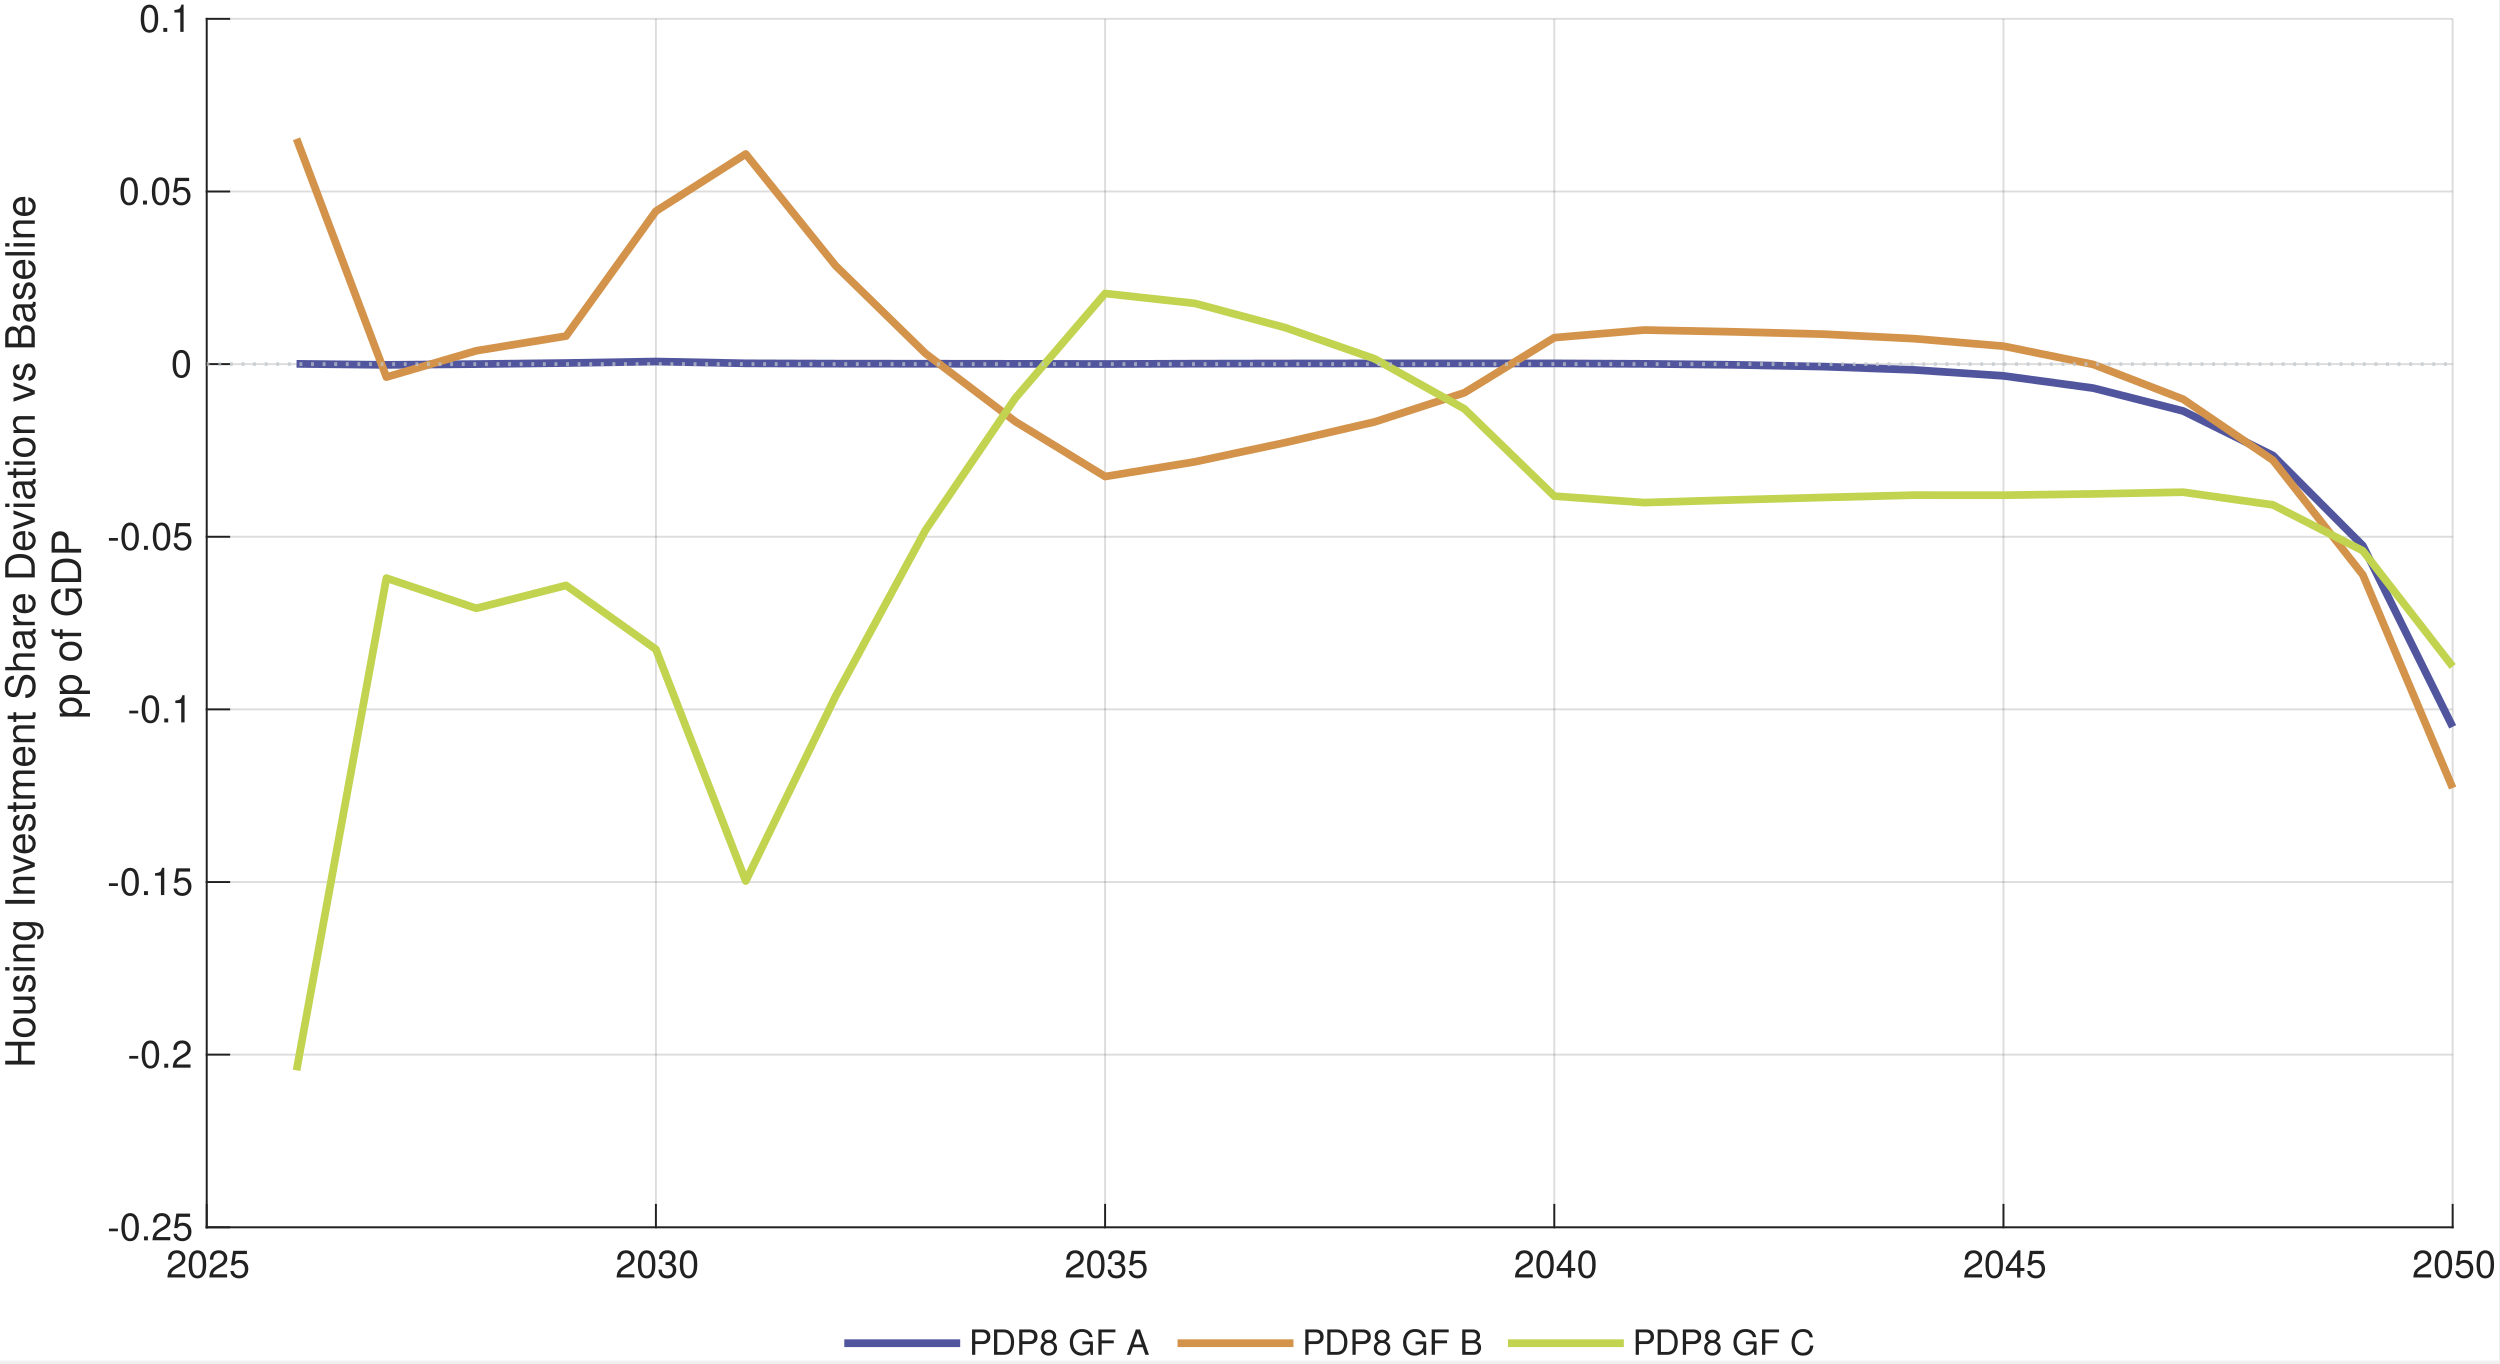
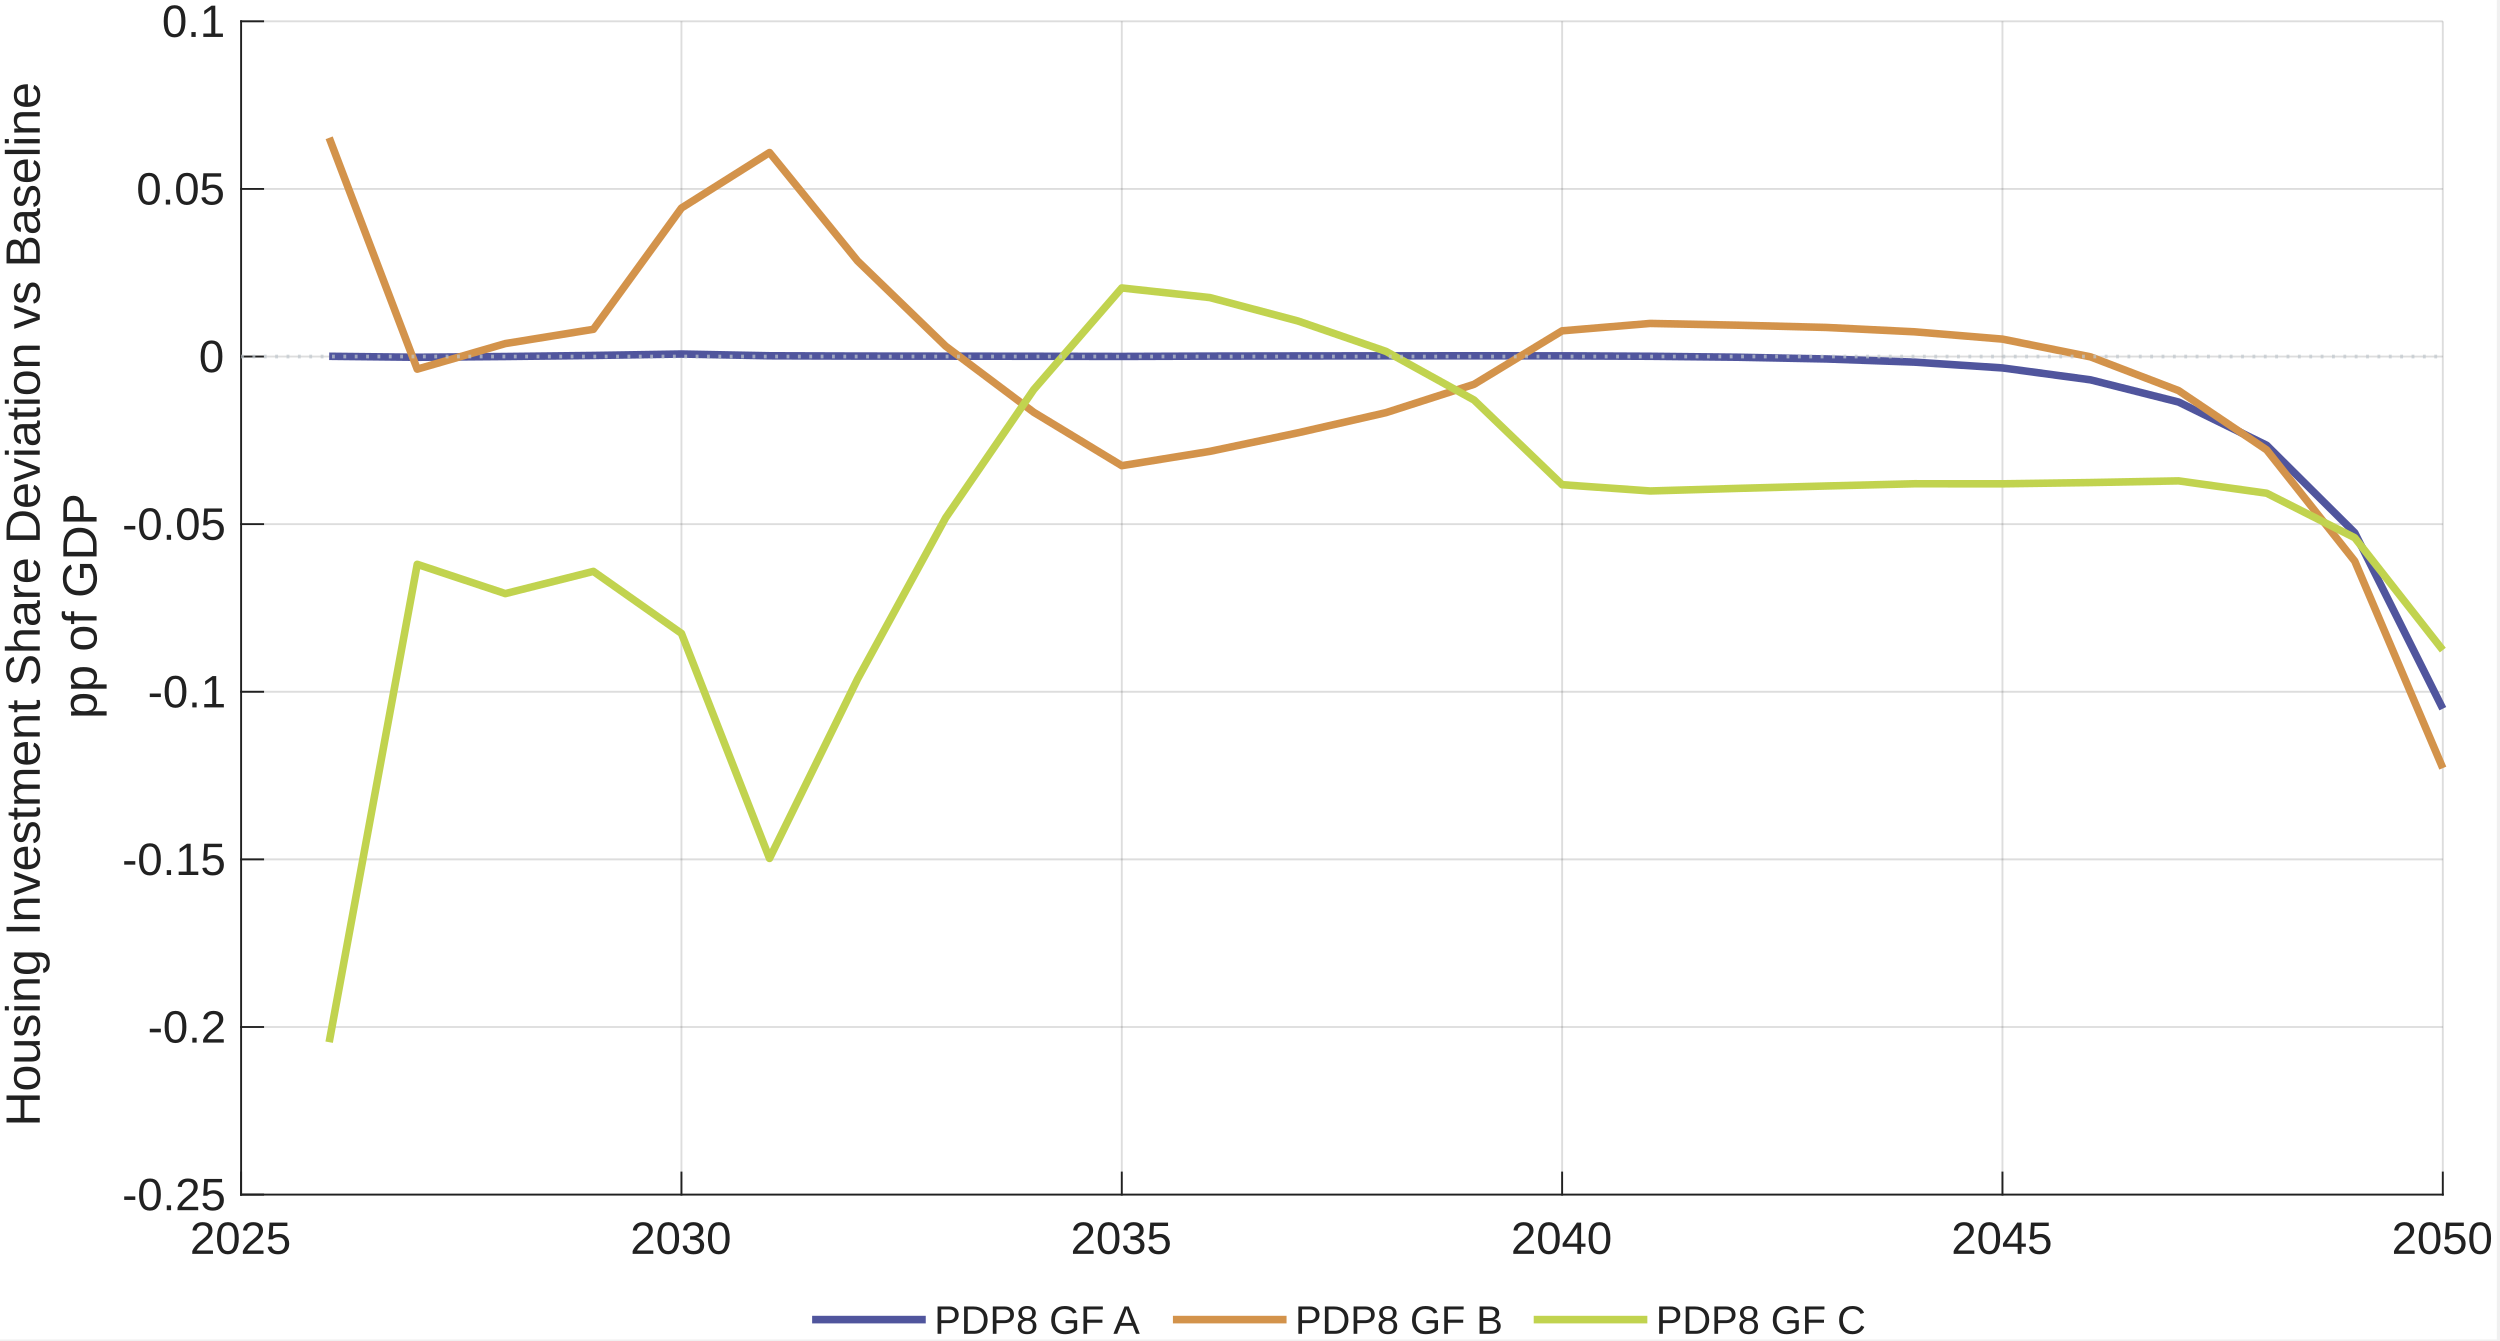
- <svg xmlns="http://www.w3.org/2000/svg" width="228.247mm" height="124.531mm" viewBox="0 0 647 353" version="1.2" baseProfile="tiny">
+ <svg xmlns="http://www.w3.org/2000/svg" width="232.833mm" height="124.883mm" viewBox="0 0 660 354" version="1.2" baseProfile="tiny">
  <defs>
</defs>
  <g fill="none" stroke="black" stroke-width="1" fill-rule="evenodd" stroke-linecap="square" stroke-linejoin="bevel">
-     <g fill="#ffffff" fill-opacity="1" stroke="none" transform="matrix(0.75,0,0,0.75,-44.0012,-23.625)" font-family="MS Shell Dlg 2" font-size="8.25" font-weight="400" font-style="normal">
-       <path vector-effect="none" fill-rule="evenodd" d="M57,30 L921,30 L921,501 L57,501 L57,30" />
+     <g fill="#ffffff" fill-opacity="1" stroke="none" transform="matrix(0.75,0,0,0.75,-33.8497,-22.875)" font-family="MS Shell Dlg 2" font-size="8.25" font-weight="400" font-style="normal">
+       <path vector-effect="none" fill-rule="evenodd" d="M44,29 L924,29 L924,502 L44,502 L44,29" />
    </g>
-     <g fill="#ffffff" fill-opacity="1" stroke="none" transform="matrix(7.5e-05,0,0,7.5e-05,-44.0012,-23.625)" font-family="MS Shell Dlg 2" font-size="8.25" font-weight="400" font-style="normal">
-       <path vector-effect="none" fill-rule="evenodd" d="M1.3e+06,380000 L1.3e+06,4.55e+06 L9.05e+06,4.55e+06 L9.05e+06,380000 L1.3e+06,380000" />
+     <g fill="#ffffff" fill-opacity="1" stroke="none" transform="matrix(7.5e-05,0,0,7.5e-05,-33.8497,-22.875)" font-family="MS Shell Dlg 2" font-size="8.25" font-weight="400" font-style="normal">
+       <path vector-effect="none" fill-rule="evenodd" d="M1.3e+06,380000 L1.3e+06,4.51e+06 L9.05e+06,4.51e+06 L9.05e+06,380000 L1.3e+06,380000" />
    </g>
-     <g fill="#212121" fill-opacity="0.149" stroke="#212121" stroke-opacity="0.149" stroke-width="0.667" stroke-linecap="butt" stroke-linejoin="round" transform="matrix(0.75,0,0,0.75,-44.0012,-23.625)" font-family="MS Shell Dlg 2" font-size="8.25" font-weight="400" font-style="normal">
-       <polyline fill="none" vector-effect="none" points="130,38 130,455 " />
-       <polyline fill="none" vector-effect="none" points="285,38 285,455 " />
-       <polyline fill="none" vector-effect="none" points="440,38 440,455 " />
-       <polyline fill="none" vector-effect="none" points="595,38 595,455 " />
-       <polyline fill="none" vector-effect="none" points="750,38 750,455 " />
-       <polyline fill="none" vector-effect="none" points="905,38 905,455 " />
-       <polyline fill="none" vector-effect="none" points="130,455 905,455 " />
-       <polyline fill="none" vector-effect="none" points="130,395.429 905,395.429 " />
-       <polyline fill="none" vector-effect="none" points="130,335.857 905,335.857 " />
-       <polyline fill="none" vector-effect="none" points="130,276.286 905,276.286 " />
-       <polyline fill="none" vector-effect="none" points="130,216.714 905,216.714 " />
-       <polyline fill="none" vector-effect="none" points="130,157.143 905,157.143 " />
-       <polyline fill="none" vector-effect="none" points="130,97.571 905,97.571 " />
+     <g fill="#212121" fill-opacity="0.149" stroke="#212121" stroke-opacity="0.149" stroke-width="0.667" stroke-linecap="butt" stroke-linejoin="round" transform="matrix(0.75,0,0,0.75,-33.8497,-22.875)" font-family="MS Shell Dlg 2" font-size="8.25" font-weight="400" font-style="normal">
+       <polyline fill="none" vector-effect="none" points="130,38 130,451 " />
+       <polyline fill="none" vector-effect="none" points="285,38 285,451 " />
+       <polyline fill="none" vector-effect="none" points="440,38 440,451 " />
+       <polyline fill="none" vector-effect="none" points="595,38 595,451 " />
+       <polyline fill="none" vector-effect="none" points="750,38 750,451 " />
+       <polyline fill="none" vector-effect="none" points="905,38 905,451 " />
+       <polyline fill="none" vector-effect="none" points="130,451 905,451 " />
+       <polyline fill="none" vector-effect="none" points="130,392 905,392 " />
+       <polyline fill="none" vector-effect="none" points="130,333 905,333 " />
+       <polyline fill="none" vector-effect="none" points="130,274 905,274 " />
+       <polyline fill="none" vector-effect="none" points="130,215 905,215 " />
+       <polyline fill="none" vector-effect="none" points="130,156 905,156 " />
+       <polyline fill="none" vector-effect="none" points="130,97 905,97 " />
      <polyline fill="none" vector-effect="none" points="130,38 905,38 " />
    </g>
-     <g fill="#212121" fill-opacity="1" stroke="#212121" stroke-opacity="1" stroke-width="0.667" stroke-linecap="square" stroke-linejoin="round" transform="matrix(0.75,0,0,0.75,-44.0012,-23.625)" font-family="MS Shell Dlg 2" font-size="8.25" font-weight="400" font-style="normal">
-       <polyline fill="none" vector-effect="none" points="130,455 905,455 " />
-       <polyline fill="none" vector-effect="none" points="130,455 130,447.25 " />
-       <polyline fill="none" vector-effect="none" points="285,455 285,447.25 " />
-       <polyline fill="none" vector-effect="none" points="440,455 440,447.25 " />
-       <polyline fill="none" vector-effect="none" points="595,455 595,447.25 " />
-       <polyline fill="none" vector-effect="none" points="750,455 750,447.25 " />
-       <polyline fill="none" vector-effect="none" points="905,455 905,447.25 " />
+     <g fill="#212121" fill-opacity="1" stroke="#212121" stroke-opacity="1" stroke-width="0.667" stroke-linecap="square" stroke-linejoin="round" transform="matrix(0.75,0,0,0.75,-33.8497,-22.875)" font-family="MS Shell Dlg 2" font-size="8.25" font-weight="400" font-style="normal">
+       <polyline fill="none" vector-effect="none" points="130,451 905,451 " />
+       <polyline fill="none" vector-effect="none" points="130,451 130,443.25 " />
+       <polyline fill="none" vector-effect="none" points="285,451 285,443.25 " />
+       <polyline fill="none" vector-effect="none" points="440,451 440,443.25 " />
+       <polyline fill="none" vector-effect="none" points="595,451 595,443.25 " />
+       <polyline fill="none" vector-effect="none" points="750,451 750,443.25 " />
+       <polyline fill="none" vector-effect="none" points="905,451 905,443.25 " />
    </g>
-     <g fill="#212121" fill-opacity="1" stroke="#212121" stroke-opacity="1" stroke-width="1" stroke-linecap="square" stroke-linejoin="bevel" transform="matrix(0.75,0,0,0.75,42.9988,330.625)" font-family="Helvetica" font-size="13" font-weight="400" font-style="normal">
-       <text fill="#212121" fill-opacity="1" stroke="none" xml:space="preserve" x="0" y="0" font-family="Helvetica" font-size="13" font-weight="400" font-style="normal">2025</text>
+     <g fill="#212121" fill-opacity="1" stroke="#212121" stroke-opacity="1" stroke-width="1" stroke-linecap="square" stroke-linejoin="bevel" transform="matrix(0.75,0,0,0.75,50.1503,331.025)" font-family="Arial" font-size="16" font-weight="400" font-style="normal">
+       <text fill="#212121" fill-opacity="1" stroke="none" xml:space="preserve" x="0" y="0" font-family="Arial" font-size="16" font-weight="400" font-style="normal">2025</text>
    </g>
-     <g fill="#212121" fill-opacity="1" stroke="#212121" stroke-opacity="1" stroke-width="1" stroke-linecap="square" stroke-linejoin="bevel" transform="matrix(0.75,0,0,0.75,159.249,330.625)" font-family="Helvetica" font-size="13" font-weight="400" font-style="normal">
-       <text fill="#212121" fill-opacity="1" stroke="none" xml:space="preserve" x="0" y="0" font-family="Helvetica" font-size="13" font-weight="400" font-style="normal">2030</text>
+     <g fill="#212121" fill-opacity="1" stroke="#212121" stroke-opacity="1" stroke-width="1" stroke-linecap="square" stroke-linejoin="bevel" transform="matrix(0.75,0,0,0.75,166.4,331.025)" font-family="Arial" font-size="16" font-weight="400" font-style="normal">
+       <text fill="#212121" fill-opacity="1" stroke="none" xml:space="preserve" x="0" y="0" font-family="Arial" font-size="16" font-weight="400" font-style="normal">2030</text>
    </g>
-     <g fill="#212121" fill-opacity="1" stroke="#212121" stroke-opacity="1" stroke-width="1" stroke-linecap="square" stroke-linejoin="bevel" transform="matrix(0.75,0,0,0.75,275.499,330.625)" font-family="Helvetica" font-size="13" font-weight="400" font-style="normal">
-       <text fill="#212121" fill-opacity="1" stroke="none" xml:space="preserve" x="0" y="0" font-family="Helvetica" font-size="13" font-weight="400" font-style="normal">2035</text>
+     <g fill="#212121" fill-opacity="1" stroke="#212121" stroke-opacity="1" stroke-width="1" stroke-linecap="square" stroke-linejoin="bevel" transform="matrix(0.75,0,0,0.75,282.65,331.025)" font-family="Arial" font-size="16" font-weight="400" font-style="normal">
+       <text fill="#212121" fill-opacity="1" stroke="none" xml:space="preserve" x="0" y="0" font-family="Arial" font-size="16" font-weight="400" font-style="normal">2035</text>
    </g>
-     <g fill="#212121" fill-opacity="1" stroke="#212121" stroke-opacity="1" stroke-width="1" stroke-linecap="square" stroke-linejoin="bevel" transform="matrix(0.75,0,0,0.75,391.749,330.625)" font-family="Helvetica" font-size="13" font-weight="400" font-style="normal">
-       <text fill="#212121" fill-opacity="1" stroke="none" xml:space="preserve" x="0" y="0" font-family="Helvetica" font-size="13" font-weight="400" font-style="normal">2040</text>
+     <g fill="#212121" fill-opacity="1" stroke="#212121" stroke-opacity="1" stroke-width="1" stroke-linecap="square" stroke-linejoin="bevel" transform="matrix(0.75,0,0,0.75,398.9,331.025)" font-family="Arial" font-size="16" font-weight="400" font-style="normal">
+       <text fill="#212121" fill-opacity="1" stroke="none" xml:space="preserve" x="0" y="0" font-family="Arial" font-size="16" font-weight="400" font-style="normal">2040</text>
    </g>
-     <g fill="#212121" fill-opacity="1" stroke="#212121" stroke-opacity="1" stroke-width="1" stroke-linecap="square" stroke-linejoin="bevel" transform="matrix(0.75,0,0,0.75,507.999,330.625)" font-family="Helvetica" font-size="13" font-weight="400" font-style="normal">
-       <text fill="#212121" fill-opacity="1" stroke="none" xml:space="preserve" x="0" y="0" font-family="Helvetica" font-size="13" font-weight="400" font-style="normal">2045</text>
+     <g fill="#212121" fill-opacity="1" stroke="#212121" stroke-opacity="1" stroke-width="1" stroke-linecap="square" stroke-linejoin="bevel" transform="matrix(0.75,0,0,0.75,515.15,331.025)" font-family="Arial" font-size="16" font-weight="400" font-style="normal">
+       <text fill="#212121" fill-opacity="1" stroke="none" xml:space="preserve" x="0" y="0" font-family="Arial" font-size="16" font-weight="400" font-style="normal">2045</text>
    </g>
-     <g fill="#212121" fill-opacity="1" stroke="#212121" stroke-opacity="1" stroke-width="1" stroke-linecap="square" stroke-linejoin="bevel" transform="matrix(0.75,0,0,0.75,624.249,330.625)" font-family="Helvetica" font-size="13" font-weight="400" font-style="normal">
-       <text fill="#212121" fill-opacity="1" stroke="none" xml:space="preserve" x="0" y="0" font-family="Helvetica" font-size="13" font-weight="400" font-style="normal">2050</text>
+     <g fill="#212121" fill-opacity="1" stroke="#212121" stroke-opacity="1" stroke-width="1" stroke-linecap="square" stroke-linejoin="bevel" transform="matrix(0.75,0,0,0.75,631.4,331.025)" font-family="Arial" font-size="16" font-weight="400" font-style="normal">
+       <text fill="#212121" fill-opacity="1" stroke="none" xml:space="preserve" x="0" y="0" font-family="Arial" font-size="16" font-weight="400" font-style="normal">2050</text>
    </g>
-     <g fill="#212121" fill-opacity="1" stroke="#212121" stroke-opacity="1" stroke-width="1" stroke-linecap="square" stroke-linejoin="bevel" transform="matrix(0,-0.75,0.75,0,9.00001,276.375)" font-family="Helvetica" font-size="14" font-weight="400" font-style="normal">
-       <text fill="#212121" fill-opacity="1" stroke="none" xml:space="preserve" x="0" y="0" font-family="Helvetica" font-size="14" font-weight="400" font-style="normal">Housing Investment Share Deviation vs Baseline</text>
+     <g fill="#212121" fill-opacity="1" stroke="#212121" stroke-opacity="1" stroke-width="1" stroke-linecap="square" stroke-linejoin="bevel" transform="matrix(0,-0.75,0.75,0,10.5,297.375)" font-family="Arial" font-size="17" font-weight="400" font-style="normal">
+       <text fill="#212121" fill-opacity="1" stroke="none" xml:space="preserve" x="0" y="0" font-family="Arial" font-size="17" font-weight="400" font-style="normal">Housing Investment Share Deviation vs Baseline</text>
    </g>
-     <g fill="#212121" fill-opacity="1" stroke="#212121" stroke-opacity="1" stroke-width="1" stroke-linecap="square" stroke-linejoin="bevel" transform="matrix(0,-0.75,0.75,0,21,186)" font-family="Helvetica" font-size="14" font-weight="400" font-style="normal">
-       <text fill="#212121" fill-opacity="1" stroke="none" xml:space="preserve" x="0" y="0" font-family="Helvetica" font-size="14" font-weight="400" font-style="normal">pp of GDP</text>
+     <g fill="#212121" fill-opacity="1" stroke="#212121" stroke-opacity="1" stroke-width="1" stroke-linecap="square" stroke-linejoin="bevel" transform="matrix(0,-0.75,0.75,0,25.5,189.75)" font-family="Arial" font-size="17" font-weight="400" font-style="normal">
+       <text fill="#212121" fill-opacity="1" stroke="none" xml:space="preserve" x="0" y="0" font-family="Arial" font-size="17" font-weight="400" font-style="normal">pp of GDP</text>
    </g>
-     <g fill="#212121" fill-opacity="1" stroke="#212121" stroke-opacity="1" stroke-width="0.667" stroke-linecap="square" stroke-linejoin="round" transform="matrix(0.75,0,0,0.75,-44.0012,-23.625)" font-family="Helvetica" font-size="14" font-weight="400" font-style="normal">
-       <polyline fill="none" vector-effect="none" points="130,455 130,38 " />
-       <polyline fill="none" vector-effect="none" points="130,455 137.75,455 " />
-       <polyline fill="none" vector-effect="none" points="130,395.429 137.75,395.429 " />
-       <polyline fill="none" vector-effect="none" points="130,335.857 137.75,335.857 " />
-       <polyline fill="none" vector-effect="none" points="130,276.286 137.75,276.286 " />
-       <polyline fill="none" vector-effect="none" points="130,216.714 137.75,216.714 " />
-       <polyline fill="none" vector-effect="none" points="130,157.143 137.75,157.143 " />
-       <polyline fill="none" vector-effect="none" points="130,97.571 137.75,97.571 " />
+     <g fill="#212121" fill-opacity="1" stroke="#212121" stroke-opacity="1" stroke-width="0.667" stroke-linecap="square" stroke-linejoin="round" transform="matrix(0.75,0,0,0.75,-33.8497,-22.875)" font-family="Arial" font-size="17" font-weight="400" font-style="normal">
+       <polyline fill="none" vector-effect="none" points="130,451 130,38 " />
+       <polyline fill="none" vector-effect="none" points="130,451 137.75,451 " />
+       <polyline fill="none" vector-effect="none" points="130,392 137.75,392 " />
+       <polyline fill="none" vector-effect="none" points="130,333 137.75,333 " />
+       <polyline fill="none" vector-effect="none" points="130,274 137.75,274 " />
+       <polyline fill="none" vector-effect="none" points="130,215 137.75,215 " />
+       <polyline fill="none" vector-effect="none" points="130,156 137.75,156 " />
+       <polyline fill="none" vector-effect="none" points="130,97 137.75,97 " />
      <polyline fill="none" vector-effect="none" points="130,38 137.75,38 " />
    </g>
-     <g fill="#212121" fill-opacity="1" stroke="#212121" stroke-opacity="1" stroke-width="1" stroke-linecap="square" stroke-linejoin="bevel" transform="matrix(0.75,0,0,0.75,27.7499,321)" font-family="Helvetica" font-size="13" font-weight="400" font-style="normal">
-       <text fill="#212121" fill-opacity="1" stroke="none" xml:space="preserve" x="0" y="0" font-family="Helvetica" font-size="13" font-weight="400" font-style="normal">-0.25</text>
+     <g fill="#212121" fill-opacity="1" stroke="#212121" stroke-opacity="1" stroke-width="1" stroke-linecap="square" stroke-linejoin="bevel" transform="matrix(0.75,0,0,0.75,32.2512,319.5)" font-family="Arial" font-size="16" font-weight="400" font-style="normal">
+       <text fill="#212121" fill-opacity="1" stroke="none" xml:space="preserve" x="0" y="0" font-family="Arial" font-size="16" font-weight="400" font-style="normal">-0.25</text>
    </g>
-     <g fill="#212121" fill-opacity="1" stroke="#212121" stroke-opacity="1" stroke-width="1" stroke-linecap="square" stroke-linejoin="bevel" transform="matrix(0.75,0,0,0.75,32.9999,276.321)" font-family="Helvetica" font-size="13" font-weight="400" font-style="normal">
-       <text fill="#212121" fill-opacity="1" stroke="none" xml:space="preserve" x="0" y="0" font-family="Helvetica" font-size="13" font-weight="400" font-style="normal">-0.2</text>
+     <g fill="#212121" fill-opacity="1" stroke="#212121" stroke-opacity="1" stroke-width="1" stroke-linecap="square" stroke-linejoin="bevel" transform="matrix(0.75,0,0,0.75,39.0012,275.25)" font-family="Arial" font-size="16" font-weight="400" font-style="normal">
+       <text fill="#212121" fill-opacity="1" stroke="none" xml:space="preserve" x="0" y="0" font-family="Arial" font-size="16" font-weight="400" font-style="normal">-0.2</text>
    </g>
-     <g fill="#212121" fill-opacity="1" stroke="#212121" stroke-opacity="1" stroke-width="1" stroke-linecap="square" stroke-linejoin="bevel" transform="matrix(0.75,0,0,0.75,27.7499,231.643)" font-family="Helvetica" font-size="13" font-weight="400" font-style="normal">
-       <text fill="#212121" fill-opacity="1" stroke="none" xml:space="preserve" x="0" y="0" font-family="Helvetica" font-size="13" font-weight="400" font-style="normal">-0.15</text>
+     <g fill="#212121" fill-opacity="1" stroke="#212121" stroke-opacity="1" stroke-width="1" stroke-linecap="square" stroke-linejoin="bevel" transform="matrix(0.75,0,0,0.75,32.2512,231)" font-family="Arial" font-size="16" font-weight="400" font-style="normal">
+       <text fill="#212121" fill-opacity="1" stroke="none" xml:space="preserve" x="0" y="0" font-family="Arial" font-size="16" font-weight="400" font-style="normal">-0.15</text>
    </g>
-     <g fill="#212121" fill-opacity="1" stroke="#212121" stroke-opacity="1" stroke-width="1" stroke-linecap="square" stroke-linejoin="bevel" transform="matrix(0.75,0,0,0.75,32.9999,186.964)" font-family="Helvetica" font-size="13" font-weight="400" font-style="normal">
-       <text fill="#212121" fill-opacity="1" stroke="none" xml:space="preserve" x="0" y="0" font-family="Helvetica" font-size="13" font-weight="400" font-style="normal">-0.1</text>
+     <g fill="#212121" fill-opacity="1" stroke="#212121" stroke-opacity="1" stroke-width="1" stroke-linecap="square" stroke-linejoin="bevel" transform="matrix(0.75,0,0,0.75,39.0012,186.75)" font-family="Arial" font-size="16" font-weight="400" font-style="normal">
+       <text fill="#212121" fill-opacity="1" stroke="none" xml:space="preserve" x="0" y="0" font-family="Arial" font-size="16" font-weight="400" font-style="normal">-0.1</text>
    </g>
-     <g fill="#212121" fill-opacity="1" stroke="#212121" stroke-opacity="1" stroke-width="1" stroke-linecap="square" stroke-linejoin="bevel" transform="matrix(0.75,0,0,0.75,27.7499,142.286)" font-family="Helvetica" font-size="13" font-weight="400" font-style="normal">
-       <text fill="#212121" fill-opacity="1" stroke="none" xml:space="preserve" x="0" y="0" font-family="Helvetica" font-size="13" font-weight="400" font-style="normal">-0.05</text>
+     <g fill="#212121" fill-opacity="1" stroke="#212121" stroke-opacity="1" stroke-width="1" stroke-linecap="square" stroke-linejoin="bevel" transform="matrix(0.75,0,0,0.75,32.2512,142.5)" font-family="Arial" font-size="16" font-weight="400" font-style="normal">
+       <text fill="#212121" fill-opacity="1" stroke="none" xml:space="preserve" x="0" y="0" font-family="Arial" font-size="16" font-weight="400" font-style="normal">-0.05</text>
    </g>
-     <g fill="#212121" fill-opacity="1" stroke="#212121" stroke-opacity="1" stroke-width="1" stroke-linecap="square" stroke-linejoin="bevel" transform="matrix(0.75,0,0,0.75,44.2499,97.6071)" font-family="Helvetica" font-size="13" font-weight="400" font-style="normal">
-       <text fill="#212121" fill-opacity="1" stroke="none" xml:space="preserve" x="0" y="0" font-family="Helvetica" font-size="13" font-weight="400" font-style="normal">0</text>
+     <g fill="#212121" fill-opacity="1" stroke="#212121" stroke-opacity="1" stroke-width="1" stroke-linecap="square" stroke-linejoin="bevel" transform="matrix(0.75,0,0,0.75,52.5012,98.25)" font-family="Arial" font-size="16" font-weight="400" font-style="normal">
+       <text fill="#212121" fill-opacity="1" stroke="none" xml:space="preserve" x="0" y="0" font-family="Arial" font-size="16" font-weight="400" font-style="normal">0</text>
    </g>
-     <g fill="#212121" fill-opacity="1" stroke="#212121" stroke-opacity="1" stroke-width="1" stroke-linecap="square" stroke-linejoin="bevel" transform="matrix(0.75,0,0,0.75,30.7499,52.9286)" font-family="Helvetica" font-size="13" font-weight="400" font-style="normal">
-       <text fill="#212121" fill-opacity="1" stroke="none" xml:space="preserve" x="0" y="0" font-family="Helvetica" font-size="13" font-weight="400" font-style="normal">0.05</text>
+     <g fill="#212121" fill-opacity="1" stroke="#212121" stroke-opacity="1" stroke-width="1" stroke-linecap="square" stroke-linejoin="bevel" transform="matrix(0.75,0,0,0.75,36.0012,54)" font-family="Arial" font-size="16" font-weight="400" font-style="normal">
+       <text fill="#212121" fill-opacity="1" stroke="none" xml:space="preserve" x="0" y="0" font-family="Arial" font-size="16" font-weight="400" font-style="normal">0.05</text>
    </g>
-     <g fill="#212121" fill-opacity="1" stroke="#212121" stroke-opacity="1" stroke-width="1" stroke-linecap="square" stroke-linejoin="bevel" transform="matrix(0.75,0,0,0.75,35.9999,8.25)" font-family="Helvetica" font-size="13" font-weight="400" font-style="normal">
-       <text fill="#212121" fill-opacity="1" stroke="none" xml:space="preserve" x="0" y="0" font-family="Helvetica" font-size="13" font-weight="400" font-style="normal">0.1</text>
+     <g fill="#212121" fill-opacity="1" stroke="#212121" stroke-opacity="1" stroke-width="1" stroke-linecap="square" stroke-linejoin="bevel" transform="matrix(0.75,0,0,0.75,42.7512,9.75)" font-family="Arial" font-size="16" font-weight="400" font-style="normal">
+       <text fill="#212121" fill-opacity="1" stroke="none" xml:space="preserve" x="0" y="0" font-family="Arial" font-size="16" font-weight="400" font-style="normal">0.1</text>
    </g>
-     <g fill="none" stroke="#50559d" stroke-opacity="1" stroke-width="2.667" stroke-linecap="butt" stroke-linejoin="round" transform="matrix(0.75,0,0,0.75,-44.0012,-23.625)" font-family="Helvetica" font-size="13" font-weight="400" font-style="normal">
-       <polyline fill="none" vector-effect="none" points="161,157.053 192,157.408 223,157.137 254,156.764 285,156.253 316,156.871 347,156.977 378,157.012 409,157.049 440,157.109 471,156.99 502,156.932 533,156.895 564,156.887 595,156.893 626,157.051 657,157.39 688,158.006 719,159.13 750,161.198 781,165.431 812,173.323 843,188.68 874,219.777 905,282.303 " />
+     <g fill="none" stroke="#50559d" stroke-opacity="1" stroke-width="2.667" stroke-linecap="butt" stroke-linejoin="round" transform="matrix(0.75,0,0,0.75,-33.8497,-22.875)" font-family="Arial" font-size="16" font-weight="400" font-style="normal">
+       <polyline fill="none" vector-effect="none" points="161,155.911 192,156.263 223,155.994 254,155.625 285,155.119 316,155.731 347,155.836 378,155.871 409,155.907 440,155.967 471,155.848 502,155.791 533,155.755 564,155.746 595,155.753 626,155.909 657,156.245 688,156.855 719,157.968 750,160.016 781,164.208 812,172.025 843,187.235 874,218.034 905,279.96 " />
    </g>
-     <g fill="none" stroke="#d3934b" stroke-opacity="1" stroke-width="2.667" stroke-linecap="butt" stroke-linejoin="round" transform="matrix(0.75,0,0,0.75,-44.0012,-23.625)" font-family="Helvetica" font-size="13" font-weight="400" font-style="normal">
-       <polyline fill="none" vector-effect="none" points="161,79.395 192,161.621 223,152.537 254,147.465 285,104.365 316,84.639 347,123.178 378,153.448 409,176.954 440,195.93 471,190.847 502,184.253 533,177.084 564,167.012 595,148.005 626,145.378 657,146.007 688,146.805 719,148.35 750,150.95 781,157.264 812,169.252 843,190.329 874,229.856 905,303.421 " />
+     <g fill="none" stroke="#d3934b" stroke-opacity="1" stroke-width="2.667" stroke-linecap="butt" stroke-linejoin="round" transform="matrix(0.75,0,0,0.75,-33.8497,-22.875)" font-family="Arial" font-size="16" font-weight="400" font-style="normal">
+       <polyline fill="none" vector-effect="none" points="161,78.998 192,160.435 223,151.439 254,146.415 285,103.729 316,84.192 347,122.361 378,152.341 409,175.621 440,194.415 471,189.38 502,182.85 533,175.75 564,165.775 595,146.95 626,144.348 657,144.971 688,145.761 719,147.292 750,149.866 781,156.12 812,167.993 843,188.867 874,228.015 905,300.875 " />
    </g>
-     <g fill="none" stroke="#c1d34f" stroke-opacity="1" stroke-width="2.667" stroke-linecap="butt" stroke-linejoin="round" transform="matrix(0.75,0,0,0.75,-44.0012,-23.625)" font-family="Helvetica" font-size="13" font-weight="400" font-style="normal">
-       <polyline fill="none" vector-effect="none" points="161,400.835 192,230.993 223,241.405 254,233.506 285,255.549 316,335.514 347,271.749 378,214.476 409,168.903 440,132.773 471,136.191 502,144.512 533,155.312 564,172.603 595,202.697 626,204.924 657,203.997 688,203.151 719,202.359 750,202.38 781,201.931 812,201.335 843,205.719 874,221.549 905,261.482 " />
+     <g fill="none" stroke="#c1d34f" stroke-opacity="1" stroke-width="2.667" stroke-linecap="butt" stroke-linejoin="round" transform="matrix(0.75,0,0,0.75,-33.8497,-22.875)" font-family="Arial" font-size="16" font-weight="400" font-style="normal">
+       <polyline fill="none" vector-effect="none" points="161,397.354 192,229.141 223,239.454 254,231.63 285,253.462 316,332.66 347,269.507 378,212.783 409,167.647 440,131.864 471,135.249 502,143.491 533,154.187 564,171.312 595,201.117 626,203.323 657,202.405 688,201.567 719,200.782 750,200.804 781,200.359 812,199.768 843,204.11 874,219.788 905,259.338 " />
    </g>
-     <g fill="#c0c7cd" fill-opacity="0.702" stroke="#c0c7cd" stroke-opacity="0.702" stroke-dasharray="1,3" stroke-dashoffset="0" stroke-width="1.333" stroke-linecap="butt" stroke-linejoin="round" transform="matrix(0.75,0,0,0.75,-44.0012,-23.625)" font-family="Helvetica" font-size="13" font-weight="400" font-style="normal">
-       <polyline fill="none" vector-effect="none" points="130,157.143 905,157.143 " />
+     <g fill="#c0c7cd" fill-opacity="0.702" stroke="#c0c7cd" stroke-opacity="0.702" stroke-dasharray="1,3" stroke-dashoffset="0" stroke-width="1.333" stroke-linecap="butt" stroke-linejoin="round" transform="matrix(0.75,0,0,0.75,-33.8497,-22.875)" font-family="Arial" font-size="16" font-weight="400" font-style="normal">
+       <polyline fill="none" vector-effect="none" points="130,156 905,156 " />
    </g>
-     <g fill="#50559d" fill-opacity="1" stroke="#50559d" stroke-opacity="1" stroke-width="2.667" stroke-linecap="butt" stroke-linejoin="round" transform="matrix(0.75,0,0,0.75,-44.0012,-23.625)" font-family="Helvetica" font-size="13" font-weight="400" font-style="normal">
-       <polyline fill="none" vector-effect="none" points="350,495 390,495 " />
+     <g fill="#50559d" fill-opacity="1" stroke="#50559d" stroke-opacity="1" stroke-width="2.667" stroke-linecap="butt" stroke-linejoin="round" transform="matrix(0.75,0,0,0.75,-33.8497,-22.875)" font-family="Arial" font-size="16" font-weight="400" font-style="normal">
+       <polyline fill="none" vector-effect="none" points="331,495 371,495 " />
    </g>
-     <g fill="#d3934b" fill-opacity="1" stroke="#d3934b" stroke-opacity="1" stroke-width="2.667" stroke-linecap="butt" stroke-linejoin="round" transform="matrix(0.75,0,0,0.75,-44.0012,-23.625)" font-family="Helvetica" font-size="13" font-weight="400" font-style="normal">
-       <polyline fill="none" vector-effect="none" points="465,495 505,495 " />
+     <g fill="#d3934b" fill-opacity="1" stroke="#d3934b" stroke-opacity="1" stroke-width="2.667" stroke-linecap="butt" stroke-linejoin="round" transform="matrix(0.75,0,0,0.75,-33.8497,-22.875)" font-family="Arial" font-size="16" font-weight="400" font-style="normal">
+       <polyline fill="none" vector-effect="none" points="458,495 498,495 " />
    </g>
-     <g fill="#c1d34f" fill-opacity="1" stroke="#c1d34f" stroke-opacity="1" stroke-width="2.667" stroke-linecap="butt" stroke-linejoin="round" transform="matrix(0.75,0,0,0.75,-44.0012,-23.625)" font-family="Helvetica" font-size="13" font-weight="400" font-style="normal">
-       <polyline fill="none" vector-effect="none" points="579,495 619,495 " />
+     <g fill="#c1d34f" fill-opacity="1" stroke="#c1d34f" stroke-opacity="1" stroke-width="2.667" stroke-linecap="butt" stroke-linejoin="round" transform="matrix(0.75,0,0,0.75,-33.8497,-22.875)" font-family="Arial" font-size="16" font-weight="400" font-style="normal">
+       <polyline fill="none" vector-effect="none" points="585,495 625,495 " />
    </g>
-     <g fill="#212121" fill-opacity="1" stroke="#212121" stroke-opacity="1" stroke-width="1" stroke-linecap="square" stroke-linejoin="bevel" transform="matrix(0.75,0,0,0.75,250.749,350.625)" font-family="Helvetica" font-size="12" font-weight="400" font-style="normal">
-       <text fill="#212121" fill-opacity="1" stroke="none" xml:space="preserve" x="0" y="0" font-family="Helvetica" font-size="12" font-weight="400" font-style="normal">PDP8 GF A</text>
+     <g fill="#212121" fill-opacity="1" stroke="#212121" stroke-opacity="1" stroke-width="1" stroke-linecap="square" stroke-linejoin="bevel" transform="matrix(0.75,0,0,0.75,246.65,352.125)" font-family="Arial" font-size="14" font-weight="400" font-style="normal">
+       <text fill="#212121" fill-opacity="1" stroke="none" xml:space="preserve" x="0" y="0" font-family="Arial" font-size="14" font-weight="400" font-style="normal">PDP8 GF A</text>
    </g>
-     <g fill="#212121" fill-opacity="1" stroke="#212121" stroke-opacity="1" stroke-width="1" stroke-linecap="square" stroke-linejoin="bevel" transform="matrix(0.75,0,0,0.75,336.999,350.625)" font-family="Helvetica" font-size="12" font-weight="400" font-style="normal">
-       <text fill="#212121" fill-opacity="1" stroke="none" xml:space="preserve" x="0" y="0" font-family="Helvetica" font-size="12" font-weight="400" font-style="normal">PDP8 GF B</text>
+     <g fill="#212121" fill-opacity="1" stroke="#212121" stroke-opacity="1" stroke-width="1" stroke-linecap="square" stroke-linejoin="bevel" transform="matrix(0.75,0,0,0.75,341.9,352.125)" font-family="Arial" font-size="14" font-weight="400" font-style="normal">
+       <text fill="#212121" fill-opacity="1" stroke="none" xml:space="preserve" x="0" y="0" font-family="Arial" font-size="14" font-weight="400" font-style="normal">PDP8 GF B</text>
    </g>
-     <g fill="#212121" fill-opacity="1" stroke="#212121" stroke-opacity="1" stroke-width="1" stroke-linecap="square" stroke-linejoin="bevel" transform="matrix(0.75,0,0,0.75,422.499,350.625)" font-family="Helvetica" font-size="12" font-weight="400" font-style="normal">
-       <text fill="#212121" fill-opacity="1" stroke="none" xml:space="preserve" x="0" y="0" font-family="Helvetica" font-size="12" font-weight="400" font-style="normal">PDP8 GF C</text>
+     <g fill="#212121" fill-opacity="1" stroke="#212121" stroke-opacity="1" stroke-width="1" stroke-linecap="square" stroke-linejoin="bevel" transform="matrix(0.75,0,0,0.75,437.15,352.125)" font-family="Arial" font-size="14" font-weight="400" font-style="normal">
+       <text fill="#212121" fill-opacity="1" stroke="none" xml:space="preserve" x="0" y="0" font-family="Arial" font-size="14" font-weight="400" font-style="normal">PDP8 GF C</text>
    </g>
  </g>
</svg>
